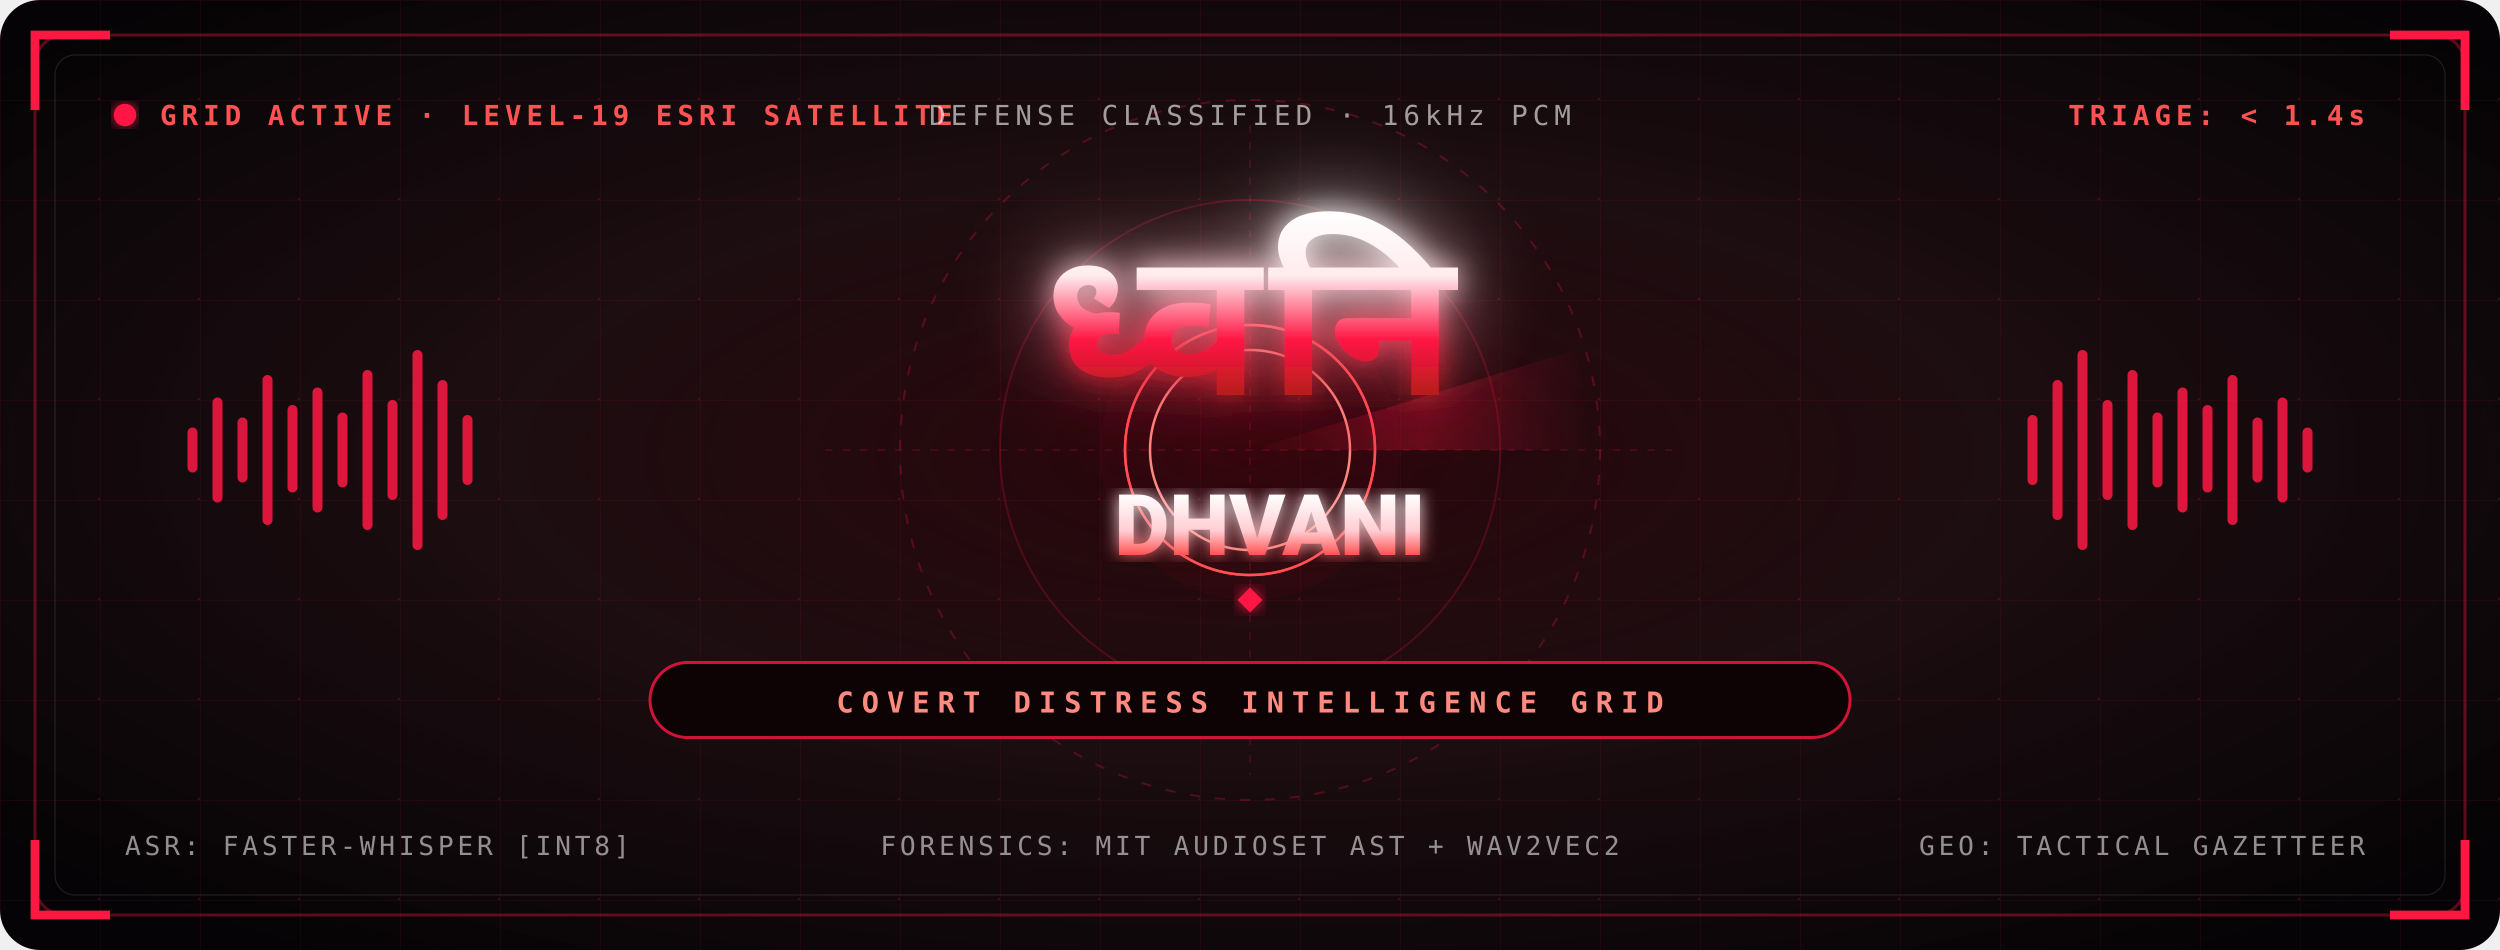
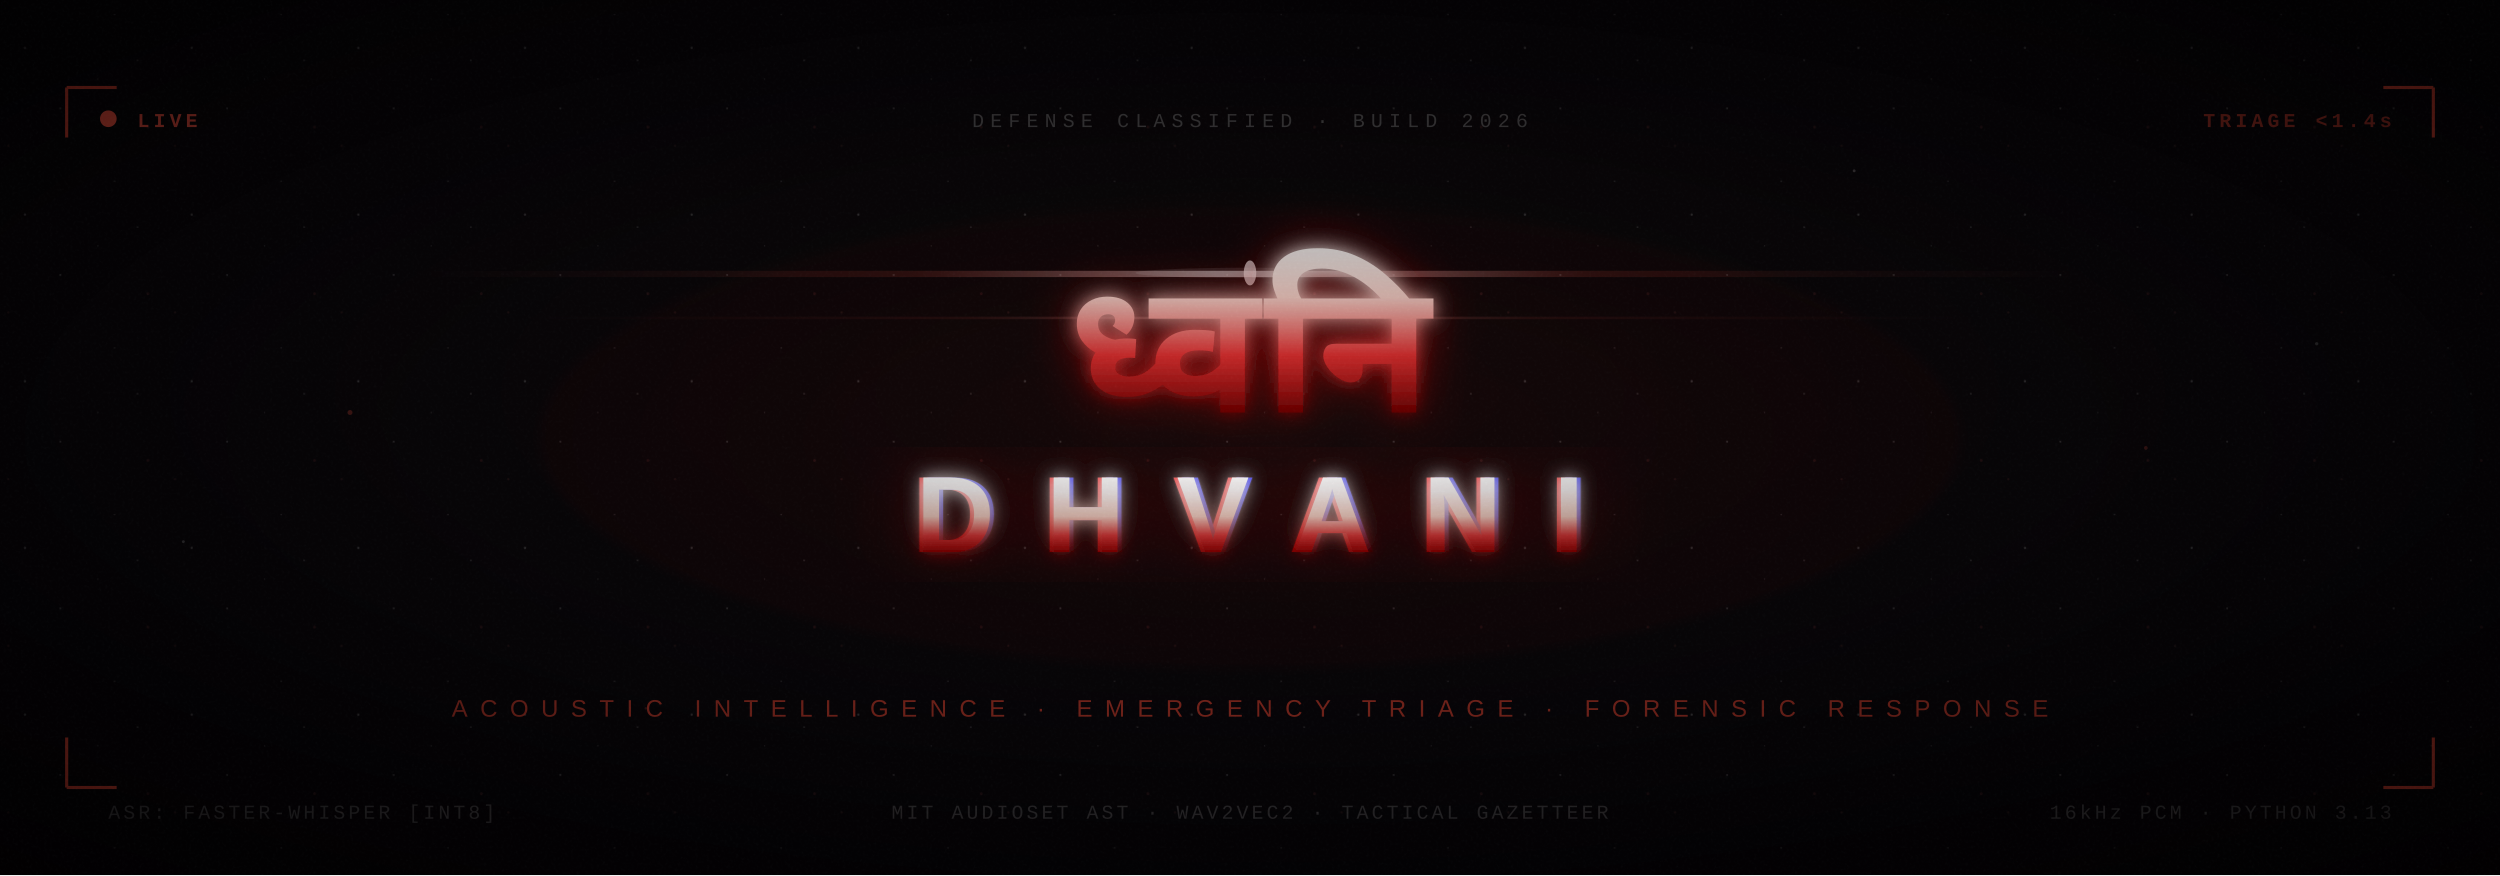
- <svg xmlns="http://www.w3.org/2000/svg" viewBox="0 0 1000 380" width="100%" height="100%">
+ <svg xmlns="http://www.w3.org/2000/svg" viewBox="0 0 1200 420" width="100%" height="100%">
  <defs>
-     <radialGradient id="bgGlow" cx="50%" cy="48%" r="65%">
-       <stop offset="0%" stop-color="#2a050b" stop-opacity="1" />
-       <stop offset="45%" stop-color="#120205" stop-opacity="0.95" />
-       <stop offset="100%" stop-color="#050305" stop-opacity="1" />
+     <radialGradient id="cineBg" cx="50%" cy="45%" r="72%">
+       <stop offset="0%" stop-color="#0e0a0a" stop-opacity="1" />
+       <stop offset="55%" stop-color="#08060a" stop-opacity="1" />
+       <stop offset="100%" stop-color="#020105" stop-opacity="1" />
    </radialGradient>
-     <linearGradient id="neonRed" x1="0%" y1="0%" x2="100%" y2="0%">
-       <stop offset="0%" stop-color="#ff1744" />
-       <stop offset="50%" stop-color="#ff5252" />
-       <stop offset="100%" stop-color="#ff1744" />
-     </linearGradient>
-     <linearGradient id="goldText" x1="0%" y1="0%" x2="0%" y2="100%">
-       <stop offset="0%" stop-color="#ffffff" />
-       <stop offset="60%" stop-color="#ffcdd2" />
-       <stop offset="100%" stop-color="#ff5252" />
-     </linearGradient>
-     <linearGradient id="hindiGrad" x1="0%" y1="0%" x2="0%" y2="100%">
-       <stop offset="0%" stop-color="#ffffff" />
-       <stop offset="35%" stop-color="#ffebee" />
-       <stop offset="70%" stop-color="#ff1744" />
-       <stop offset="100%" stop-color="#b71c1c" />
-     </linearGradient>
-     <linearGradient id="laserGrad" x1="0%" y1="0%" x2="100%" y2="0%">
-       <stop offset="0%" stop-color="#ff1744" stop-opacity="0" />
-       <stop offset="50%" stop-color="#ff1744" stop-opacity="0.8" />
-       <stop offset="100%" stop-color="#ff1744" stop-opacity="0" />
-     </linearGradient>
-     <filter id="ultraGlow" x="-50%" y="-50%" width="200%" height="200%">
-       <feGaussianBlur stdDeviation="6" result="blur1" />
-       <feGaussianBlur stdDeviation="16" result="blur2" />
+     <linearGradient id="titaniumGrad" x1="0%" y1="0%" x2="0%" y2="100%">
+       <stop offset="0%" stop-color="#ffffff" stop-opacity="1" />
+       <stop offset="18%" stop-color="#f5f0f0" stop-opacity="1" />
+       <stop offset="52%" stop-color="#e8c4b8" stop-opacity="1" />
+       <stop offset="78%" stop-color="#cc3333" stop-opacity="1" />
+       <stop offset="100%" stop-color="#8b0000" stop-opacity="1" />
+     </linearGradient>
+     <linearGradient id="devanagariGrad" x1="0%" y1="0%" x2="0%" y2="100%">
+       <stop offset="0%" stop-color="#fffaf8" stop-opacity="1" />
+       <stop offset="30%" stop-color="#ffd5cc" stop-opacity="1" />
+       <stop offset="65%" stop-color="#e03030" stop-opacity="1" />
+       <stop offset="100%" stop-color="#6b0000" stop-opacity="1" />
+     </linearGradient>
+     <linearGradient id="flareH" x1="0%" y1="0%" x2="100%" y2="0%">
+       <stop offset="0%" stop-color="#c0392b" stop-opacity="0" />
+       <stop offset="30%" stop-color="#e74c3c" stop-opacity="0.18" />
+       <stop offset="48%" stop-color="#ffffff" stop-opacity="0.55" />
+       <stop offset="52%" stop-color="#ffffff" stop-opacity="0.55" />
+       <stop offset="70%" stop-color="#e74c3c" stop-opacity="0.18" />
+       <stop offset="100%" stop-color="#c0392b" stop-opacity="0" />
+     </linearGradient>
+     <linearGradient id="hairline" x1="0%" y1="0%" x2="100%" y2="0%">
+       <stop offset="0%" stop-color="#ffffff" stop-opacity="0" />
+       <stop offset="25%" stop-color="#c0392b" stop-opacity="0.65" />
+       <stop offset="50%" stop-color="#e74c3c" stop-opacity="0.9" />
+       <stop offset="75%" stop-color="#c0392b" stop-opacity="0.65" />
+       <stop offset="100%" stop-color="#ffffff" stop-opacity="0" />
+     </linearGradient>
+     <filter id="grain" x="0%" y="0%" width="100%" height="100%" color-interpolation-filters="sRGB">
+       <feTurbulence type="fractalNoise" baseFrequency="0.72" numOctaves="4" seed="8" result="noise" />
+       <feColorMatrix type="saturate" values="0" in="noise" result="grayNoise" />
+       <feBlend in="SourceGraphic" in2="grayNoise" mode="overlay" result="blended" />
+       <feComposite in="blended" in2="SourceGraphic" operator="in" />
+     </filter>
+     <filter id="depthBlur" x="-20%" y="-20%" width="140%" height="140%">
+       <feGaussianBlur stdDeviation="2.5" />
+     </filter>
+     <filter id="titleGlow" x="-15%" y="-40%" width="130%" height="180%">
+       <feOffset dx="-2" dy="0" in="SourceGraphic" result="rChan" />
+       <feColorMatrix type="matrix" values="1 0 0 0 0   0 0 0 0 0   0 0 0 0 0   0 0 0 1 0" in="rChan" result="rOnly" />
+       <feOffset dx="2" dy="0" in="SourceGraphic" result="bChan" />
+       <feColorMatrix type="matrix" values="0 0 0 0 0   0 0 0 0 0   0 0 1 0 0   0 0 0 1 0" in="bChan" result="bOnly" />
+       <feGaussianBlur stdDeviation="18" in="SourceGraphic" result="bloom" />
+       <feColorMatrix type="matrix" values="0.9 0 0 0 0.05  0 0 0 0 0  0 0 0 0 0  0 0 0 0.6 0" in="bloom" result="redBloom" />
+       <feGaussianBlur stdDeviation="4" in="SourceGraphic" result="innerGlow" />
      <feMerge>
-         <feMergeNode in="blur2" />
-         <feMergeNode in="blur1" />
+         <feMergeNode in="redBloom" />
+         <feMergeNode in="rOnly" />
+         <feMergeNode in="bOnly" />
+         <feMergeNode in="innerGlow" />
        <feMergeNode in="SourceGraphic" />
      </feMerge>
    </filter>
-     <filter id="softGlow">
-       <feGaussianBlur stdDeviation="3.5" result="blur" />
+     <filter id="hindiGlow" x="-20%" y="-40%" width="140%" height="180%">
+       <feGaussianBlur stdDeviation="12" in="SourceGraphic" result="blur1" />
+       <feGaussianBlur stdDeviation="4" in="SourceGraphic" result="blur2" />
+       <feColorMatrix type="matrix" values="1.2 0 0 0 0  0 0 0 0 0  0 0 0 0 0  0 0 0 0.7 0" in="blur1" result="redAtmo" />
      <feMerge>
-         <feMergeNode in="blur" />
+         <feMergeNode in="redAtmo" />
+         <feMergeNode in="blur2" />
        <feMergeNode in="SourceGraphic" />
      </feMerge>
    </filter>
-     <pattern id="tacticalGrid" width="40" height="40" patternUnits="userSpaceOnUse">
-       <path d="M 40 0 L 0 0 0 40" fill="none" stroke="#ff1744" stroke-width="0.75" stroke-opacity="0.08" />
-       <circle cx="40" cy="40" r="1" fill="#ff1744" fill-opacity="0.18" />
+     <radialGradient id="vignette" cx="50%" cy="50%" r="70%">
+       <stop offset="0%" stop-color="#000000" stop-opacity="0" />
+       <stop offset="100%" stop-color="#000000" stop-opacity="0.72" />
+     </radialGradient>
+     <pattern id="starField" width="80" height="80" patternUnits="userSpaceOnUse">
+       <circle cx="12" cy="23" r="0.6" fill="#ffffff" opacity="0.22" />
+       <circle cx="55" cy="7" r="0.4" fill="#ffffff" opacity="0.18" />
+       <circle cx="71" cy="61" r="0.7" fill="#ff6b6b" opacity="0.14" />
+       <circle cx="29" cy="52" r="0.5" fill="#ffffff" opacity="0.20" />
+       <circle cx="47" cy="38" r="0.35" fill="#ffffff" opacity="0.16" />
+       <circle cx="4" cy="70" r="0.55" fill="#ff8a80" opacity="0.12" />
+       <circle cx="66" cy="29" r="0.45" fill="#ffffff" opacity="0.19" />
    </pattern>
    <style>
-       @keyframes pulseRing {
-         0% { r: 50px; opacity: 0.9; stroke-width: 2.5px; }
-         50% { opacity: 0.4; }
-         100% { r: 190px; opacity: 0; stroke-width: 0.5px; }
-       }
-       @keyframes pulseRing2 {
-         0% { r: 40px; opacity: 0.7; }
-         100% { r: 240px; opacity: 0; }
-       }
-       @keyframes scanline {
-         0% { transform: translateY(0px); opacity: 0; }
-         15% { opacity: 0.9; }
-         85% { opacity: 0.9; }
-         100% { transform: translateY(370px); opacity: 0; }
-       }
-       @keyframes glowBreath {
-         0%, 100% { filter: drop-shadow(0 0 15px rgba(255, 23, 68, 0.65)) drop-shadow(0 0 35px rgba(255, 23, 68, 0.3)); }
-         50% { filter: drop-shadow(0 0 30px rgba(255, 23, 68, 0.95)) drop-shadow(0 0 65px rgba(255, 82, 82, 0.5)); }
-       }
-       @keyframes textShimmer {
-         0%, 100% { opacity: 0.92; letter-spacing: 14px; }
-         50% { opacity: 1; letter-spacing: 16px; text-shadow: 0 0 25px #ff1744; }
-       }
-       @keyframes radarSweep {
-         0% { transform: rotate(0deg); }
-         100% { transform: rotate(360deg); }
-       }
-       @keyframes blinkDot {
-         0%, 100% { opacity: 1; transform: scale(1); }
-         50% { opacity: 0.2; transform: scale(0.85); }
-       }
-       @keyframes eq1 { 0%, 100% { height: 18px; y: 171px; } 50% { height: 58px; y: 151px; } }
-       @keyframes eq2 { 0%, 100% { height: 42px; y: 159px; } 50% { height: 14px; y: 173px; } }
-       @keyframes eq3 { 0%, 100% { height: 26px; y: 167px; } 50% { height: 72px; y: 144px; } }
-       @keyframes eq4 { 0%, 100% { height: 60px; y: 150px; } 50% { height: 22px; y: 169px; } }
-       @keyframes eq5 { 0%, 100% { height: 35px; y: 162px; } 50% { height: 85px; y: 137px; } }
- 
-       .ring1 { animation: pulseRing 3.2s cubic-bezier(0.2, 0.8, 0.2, 1) infinite; }
-       .ring2 { animation: pulseRing 3.2s cubic-bezier(0.2, 0.8, 0.2, 1) infinite; animation-delay: 1.1s; }
-       .ring3 { animation: pulseRing2 4.2s cubic-bezier(0.2, 0.8, 0.2, 1) infinite; animation-delay: 2.1s; }
-       .scan { animation: scanline 4.8s linear infinite; }
-       .hindi-title { animation: glowBreath 3s ease-in-out infinite; font-family: 'Noto Sans Devanagari', 'Mukta', 'Yatra One', 'Arial Unicode MS', sans-serif; font-weight: 900; }
-       .english-title { animation: textShimmer 4s ease-in-out infinite; font-family: -apple-system, BlinkMacSystemFont, 'Segoe UI', Roboto, 'Helvetica Neue', Arial, sans-serif; font-weight: 900; }
-       .sweep { transform-origin: 500px 180px; animation: radarSweep 6s linear infinite; }
-       .live-dot { animation: blinkDot 1.4s ease-in-out infinite; }
-       
-       .b1 { animation: eq1 1.2s ease-in-out infinite; }
-       .b2 { animation: eq2 0.9s ease-in-out infinite; }
-       .b3 { animation: eq3 1.5s ease-in-out infinite; }
-       .b4 { animation: eq4 1.1s ease-in-out infinite; }
-       .b5 { animation: eq5 1.3s ease-in-out infinite; }
+       /* ── CINEMATIC TITLE REVEAL ─────────────────────── */
+       @keyframes titleReveal {
+         0%   { opacity: 0; letter-spacing: 38px; }
+         40%  { opacity: 0.06; }
+         70%  { opacity: 1; letter-spacing: 26px; }
+         85%  { letter-spacing: 24.5px; }
+         100% { opacity: 1; letter-spacing: 25px; }
+       }
+ 
+       /* ── HINDI SCRIPT FADE ──────────────────────────── */
+       @keyframes hindiReveal {
+         0%   { opacity: 0; transform: translateY(6px) scale(0.97); }
+         50%  { opacity: 0; }
+         100% { opacity: 1; transform: translateY(0px) scale(1); }
+       }
+ 
+       /* ── BREATHING LUMINANCE (very subtle) ─────────── */
+       @keyframes breathe {
+         0%, 100% { opacity: 0.92; }
+         50%       { opacity: 1.00; }
+       }
+ 
+       /* ── FLARE SWEEP: single pass then holds ────────── */
+       @keyframes flareSweep {
+         0%   { opacity: 0; transform: translateX(-260px); }
+         18%  { opacity: 0; transform: translateX(-180px); }
+         48%  { opacity: 1; transform: translateX(0px); }
+         72%  { opacity: 0.7; transform: translateX(180px); }
+         90%  { opacity: 0; transform: translateX(280px); }
+         100% { opacity: 0; transform: translateX(280px); }
+       }
+ 
+       /* ── HAIRLINE EXPAND ────────────────────────────── */
+       @keyframes hairExpand {
+         0%   { stroke-dashoffset: 900; opacity: 0; }
+         35%  { opacity: 0; }
+         80%  { stroke-dashoffset: 0; opacity: 1; }
+         100% { stroke-dashoffset: 0; opacity: 1; }
+       }
+ 
+       /* ── TAGLINE RISE ───────────────────────────────── */
+       @keyframes taglineRise {
+         0%   { opacity: 0; transform: translateY(12px); }
+         55%  { opacity: 0; transform: translateY(12px); }
+         100% { opacity: 1; transform: translateY(0px); }
+       }
+ 
+       /* ── STATUS BAR FADE ───────────────────────────── */
+       @keyframes statusFade {
+         0%   { opacity: 0; }
+         60%  { opacity: 0; }
+         100% { opacity: 1; }
+       }
+ 
+       /* ── AMBIENT PARTICLE DRIFT ─────────────────────── */
+       @keyframes drift1 {
+         0%, 100% { transform: translateY(0px) translateX(0px); opacity: 0.22; }
+         33%       { transform: translateY(-4px) translateX(2px); opacity: 0.35; }
+         66%       { transform: translateY(2px) translateX(-3px); opacity: 0.18; }
+       }
+       @keyframes drift2 {
+         0%, 100% { transform: translateY(0px); opacity: 0.16; }
+         50%       { transform: translateY(-6px); opacity: 0.30; }
+       }
+ 
+       /* ── CORNER TIC MARKS ───────────────────────────── */
+       @keyframes cornerFade {
+         0%   { opacity: 0; }
+         40%  { opacity: 0; }
+         100% { opacity: 0.6; }
+       }
+ 
+       /* ── LIVE PULSE DOT ─────────────────────────────── */
+       @keyframes livePulse {
+         0%, 100% { r: 4;   opacity: 1; }
+         50%       { r: 5.5; opacity: 0.5; }
+       }
+ 
+       /* ── APPLY ──────────────────────────────────────── */
+       .dhvani-title   {
+         animation: titleReveal 3.4s cubic-bezier(0.16,1,0.3,1) 0.2s both,
+                    breathe 5s ease-in-out 4s infinite;
+       }
+       .hindi-title    {
+         animation: hindiReveal 3.8s cubic-bezier(0.16,1,0.3,1) 0.4s both,
+                    breathe 5s ease-in-out 4.5s infinite;
+       }
+       .flare-group    { animation: flareSweep 3.6s cubic-bezier(0.4,0,0.6,1) 0.8s both; }
+       .top-hair       {
+         stroke-dasharray: 900;
+         animation: hairExpand 2.6s ease-out 0.5s both;
+       }
+       .bot-hair       {
+         stroke-dasharray: 900;
+         animation: hairExpand 2.6s ease-out 0.9s both;
+       }
+       .tagline        { animation: taglineRise 3.2s ease-out 0.3s both; }
+       .status-bar     { animation: statusFade 3.0s ease-out 0.6s both; }
+       .corner-tl, .corner-tr, .corner-bl, .corner-br { animation: cornerFade 3s ease-out 0.3s both; }
+       .p1 { animation: drift1 8s ease-in-out infinite; }
+       .p2 { animation: drift2 11s ease-in-out 2s infinite; }
+       .p3 { animation: drift1 14s ease-in-out 4s infinite; }
+       .live-dot { animation: livePulse 2.2s ease-in-out infinite; }
+ 
+       text { font-synthesis: none; }
    </style>
  </defs>
-   <rect width="1000" height="380" rx="16" fill="url(#bgGlow)" />
-   <rect width="1000" height="380" rx="16" fill="url(#tacticalGrid)" />
-   <rect x="14" y="14" width="972" height="352" rx="12" fill="none" stroke="#ff1744" stroke-width="1.2" stroke-opacity="0.35" />
-   <rect x="22" y="22" width="956" height="336" rx="8" fill="none" stroke="#ffffff" stroke-width="0.5" stroke-opacity="0.1" />
-   <path d="M 14 44 L 14 14 L 44 14" fill="none" stroke="#ff1744" stroke-width="3.5" />
-   <path d="M 986 44 L 986 14 L 956 14" fill="none" stroke="#ff1744" stroke-width="3.5" />
-   <path d="M 14 336 L 14 366 L 44 366" fill="none" stroke="#ff1744" stroke-width="3.5" />
-   <path d="M 986 336 L 986 366 L 956 366" fill="none" stroke="#ff1744" stroke-width="3.5" />
-   <line x1="20" y1="0" x2="980" y2="0" stroke="url(#laserGrad)" stroke-width="2.5" class="scan" />
-   <g transform="translate(0, 0)">
-     <circle cx="500" cy="180" r="140" fill="none" stroke="#ff1744" stroke-width="0.8" stroke-dasharray="4 6" stroke-opacity="0.25" />
-     <circle cx="500" cy="180" r="100" fill="none" stroke="#ff1744" stroke-width="0.8" stroke-opacity="0.2" />
-     <circle cx="500" cy="180" r="60" fill="#ff1744" fill-opacity="0.04" />
-     <circle cx="500" cy="180" r="50" fill="none" stroke="#ff1744" class="ring1" />
-     <circle cx="500" cy="180" r="50" fill="none" stroke="#ff5252" class="ring2" />
-     <circle cx="500" cy="180" r="40" fill="none" stroke="#ff8a80" class="ring3" />
-     <line x1="500" y1="50" x2="500" y2="310" stroke="#ff1744" stroke-width="0.6" stroke-opacity="0.2" stroke-dasharray="3 4" />
-     <line x1="330" y1="180" x2="670" y2="180" stroke="#ff1744" stroke-width="0.6" stroke-opacity="0.2" stroke-dasharray="3 4" />
-     <g class="sweep">
-       <path d="M 500 180 L 630 140 A 136 136 0 0 1 636 180 Z" fill="url(#laserGrad)" opacity="0.35" />
-     </g>
-   </g>
-   <g fill="#ff1744" opacity="0.85">
-     <rect x="75" y="171" width="4" height="18" rx="2" class="b1" />
-     <rect x="85" y="159" width="4" height="42" rx="2" class="b2" />
-     <rect x="95" y="167" width="4" height="26" rx="2" class="b3" />
-     <rect x="105" y="150" width="4" height="60" rx="2" class="b4" />
-     <rect x="115" y="162" width="4" height="35" rx="2" class="b5" />
-     <rect x="125" y="155" width="4" height="50" rx="2" class="b2" />
-     <rect x="135" y="165" width="4" height="30" rx="2" class="b1" />
-     <rect x="145" y="148" width="4" height="64" rx="2" class="b4" />
-     <rect x="155" y="160" width="4" height="40" rx="2" class="b3" />
-     <rect x="165" y="140" width="4" height="80" rx="2" class="b5" />
-     <rect x="175" y="152" width="4" height="56" rx="2" class="b2" />
-     <rect x="185" y="166" width="4" height="28" rx="2" class="b1" />
-   </g>
-   <g fill="#ff1744" opacity="0.85">
-     <rect x="811" y="166" width="4" height="28" rx="2" class="b1" />
-     <rect x="821" y="152" width="4" height="56" rx="2" class="b2" />
-     <rect x="831" y="140" width="4" height="80" rx="2" class="b5" />
-     <rect x="841" y="160" width="4" height="40" rx="2" class="b3" />
-     <rect x="851" y="148" width="4" height="64" rx="2" class="b4" />
-     <rect x="861" y="165" width="4" height="30" rx="2" class="b1" />
-     <rect x="871" y="155" width="4" height="50" rx="2" class="b2" />
-     <rect x="881" y="162" width="4" height="35" rx="2" class="b5" />
-     <rect x="891" y="150" width="4" height="60" rx="2" class="b4" />
-     <rect x="901" y="167" width="4" height="26" rx="2" class="b3" />
-     <rect x="911" y="159" width="4" height="42" rx="2" class="b2" />
-     <rect x="921" y="171" width="4" height="18" rx="2" class="b1" />
-   </g>
-   <g font-family="'JetBrains Mono', Consolas, monospace" font-size="11" letter-spacing="2">
-     <circle cx="50" cy="46" r="4.5" fill="#ff1744" class="live-dot" filter="url(#softGlow)" />
-     <text x="64" y="50" fill="#ff5252" font-weight="700">GRID ACTIVE · LEVEL-19 ESRI SATELLITE</text>
-     <text x="500" y="50" fill="#ffffff" fill-opacity="0.6" text-anchor="middle">DEFENSE CLASSIFIED · 16kHz PCM</text>
-     <text x="946" y="50" fill="#ff5252" font-weight="700" text-anchor="end">TRIAGE: &lt; 1.4s</text>
-   </g>
-   <text x="500" y="158" text-anchor="middle" font-size="82" letter-spacing="6" fill="url(#hindiGrad)" class="hindi-title" filter="url(#ultraGlow)">ध्वनि</text>
-   <text x="508" y="222" text-anchor="middle" font-size="34" fill="url(#goldText)" font-weight="900" class="english-title" filter="url(#softGlow)">DHVANI</text>
-   <g transform="translate(0, 240)">
-     <line x1="320" y1="0" x2="470" y2="0" stroke="url(#neonRed)" stroke-width="1.8" />
-     <polygon points="500,-5 505,0 500,5 495,0" fill="#ff1744" filter="url(#softGlow)" />
-     <line x1="530" y1="0" x2="680" y2="0" stroke="url(#neonRed)" stroke-width="1.8" />
-   </g>
-   <g transform="translate(500, 280)">
-     <rect x="-240" y="-15" width="480" height="30" rx="15" fill="#0d0204" stroke="#ff1744" stroke-width="1.2" stroke-opacity="0.8" />
-     <text x="0" y="5" text-anchor="middle" font-family="'JetBrains Mono', Consolas, monospace" font-size="11.5" font-weight="700" fill="#ff8a80" letter-spacing="3.2">COVERT DISTRESS INTELLIGENCE GRID</text>
-   </g>
-   <g font-family="'JetBrains Mono', Consolas, monospace" font-size="10.5" fill="#ffffff" fill-opacity="0.55" letter-spacing="1.5">
-     <text x="50" y="342">ASR: FASTER-WHISPER [INT8]</text>
-     <text x="500" y="342" text-anchor="middle">FORENSICS: MIT AUDIOSET AST + WAV2VEC2</text>
-     <text x="946" y="342" text-anchor="end">GEO: TACTICAL GAZETTEER</text>
-   </g>
+   <rect width="1200" height="420" fill="url(#cineBg)" />
+   <rect width="1200" height="420" fill="url(#starField)" opacity="0.85" class="p1" />
+   <ellipse cx="600" cy="210" rx="340" ry="110" fill="#8b0000" opacity="0.07" filter="url(#depthBlur)" />
+   <g class="corner-tl">
+     <line x1="32" y1="42" x2="56" y2="42" stroke="#c0392b" stroke-width="1.5" />
+     <line x1="32" y1="42" x2="32" y2="66" stroke="#c0392b" stroke-width="1.5" />
+   </g>
+   <g class="corner-tr">
+     <line x1="1168" y1="42" x2="1144" y2="42" stroke="#c0392b" stroke-width="1.5" />
+     <line x1="1168" y1="42" x2="1168" y2="66" stroke="#c0392b" stroke-width="1.5" />
+   </g>
+   <g class="corner-bl">
+     <line x1="32" y1="378" x2="56" y2="378" stroke="#c0392b" stroke-width="1.5" />
+     <line x1="32" y1="378" x2="32" y2="354" stroke="#c0392b" stroke-width="1.5" />
+   </g>
+   <g class="corner-br">
+     <line x1="1168" y1="378" x2="1144" y2="378" stroke="#c0392b" stroke-width="1.5" />
+     <line x1="1168" y1="378" x2="1168" y2="354" stroke="#c0392b" stroke-width="1.5" />
+   </g>
+   <line x1="80" y1="105" x2="1120" y2="105" stroke="url(#hairline)" stroke-width="0.8" class="top-hair" />
+   <line x1="80" y1="315" x2="1120" y2="315" stroke="url(#hairline)" stroke-width="0.8" class="bot-hair" />
+   <g class="flare-group" style="mix-blend-mode:screen;">
+     <rect x="200" y="130" width="800" height="3" fill="url(#flareH)" rx="1.5" />
+     <rect x="250" y="152" width="700" height="1.2" fill="url(#flareH)" rx="0.6" opacity="0.5" />
+     <ellipse cx="600" cy="131" rx="3" ry="6" fill="#ffffff" opacity="0.7" />
+     <ellipse cx="600" cy="131" rx="55" ry="2.5" fill="#ffffff" opacity="0.12" />
+   </g>
+   <circle cx="168" cy="198" r="1.2" fill="#e74c3c" opacity="0.35" class="p2" />
+   <circle cx="1030" cy="215" r="0.9" fill="#e74c3c" opacity="0.28" class="p3" />
+   <circle cx="88" cy="260" r="0.7" fill="#ffffff" opacity="0.22" class="p1" />
+   <circle cx="1112" cy="165" r="0.8" fill="#ffffff" opacity="0.18" class="p2" />
+   <circle cx="310" cy="340" r="0.6" fill="#ff6b6b" opacity="0.20" class="p3" />
+   <circle cx="890" cy="82" r="0.7" fill="#ffffff" opacity="0.25" class="p1" />
+   <text x="600" y="198" text-anchor="middle" font-family="'Noto Sans Devanagari','Mukta','Arial Unicode MS','sans-serif'" font-size="88" font-weight="800" letter-spacing="4" fill="url(#devanagariGrad)" class="hindi-title" filter="url(#hindiGlow)">ध्वनि</text>
+   <text x="600" y="265" text-anchor="middle" font-family="'-apple-system','BlinkMacSystemFont','Helvetica Neue','Arial','sans-serif'" font-size="52" font-weight="900" letter-spacing="25px" fill="url(#titaniumGrad)" class="dhvani-title" filter="url(#titleGlow)">DHVANI</text>
+   <g class="tagline">
+     <text x="600" y="344" text-anchor="middle" font-family="'Helvetica Neue','Arial','sans-serif'" font-size="11.5" font-weight="400" letter-spacing="6" fill="#c0392b" opacity="0.85">ACOUSTIC INTELLIGENCE  ·  EMERGENCY TRIAGE  ·  FORENSIC RESPONSE</text>
+   </g>
+   <g class="status-bar" font-family="'Courier New','Courier','monospace'" font-size="9.5" letter-spacing="2">
+     <circle cx="52" cy="57" r="4" fill="#e74c3c" class="live-dot" />
+     <text x="66" y="61" fill="#e74c3c" opacity="0.9" font-weight="600">LIVE</text>
+     <text x="600" y="61" fill="#ffffff" opacity="0.28" text-anchor="middle" letter-spacing="3">DEFENSE CLASSIFIED  ·  BUILD 2026</text>
+     <text x="1148" y="61" fill="#c0392b" opacity="0.75" text-anchor="end" font-weight="600">TRIAGE &lt;1.4s</text>
+     <text x="52" y="393" fill="#ffffff" opacity="0.22" letter-spacing="1.5">ASR: FASTER-WHISPER [INT8]</text>
+     <text x="600" y="393" fill="#ffffff" opacity="0.22" text-anchor="middle" letter-spacing="1.5">MIT AUDIOSET AST · WAV2VEC2 · TACTICAL GAZETTEER</text>
+     <text x="1148" y="393" fill="#ffffff" opacity="0.22" text-anchor="end" letter-spacing="1.5">16kHz PCM · PYTHON 3.13</text>
+   </g>
+   <rect width="1200" height="420" fill="url(#vignette)" />
+   <rect width="1200" height="420" fill="#1a0808" opacity="0.04" filter="url(#grain)" />
</svg>
